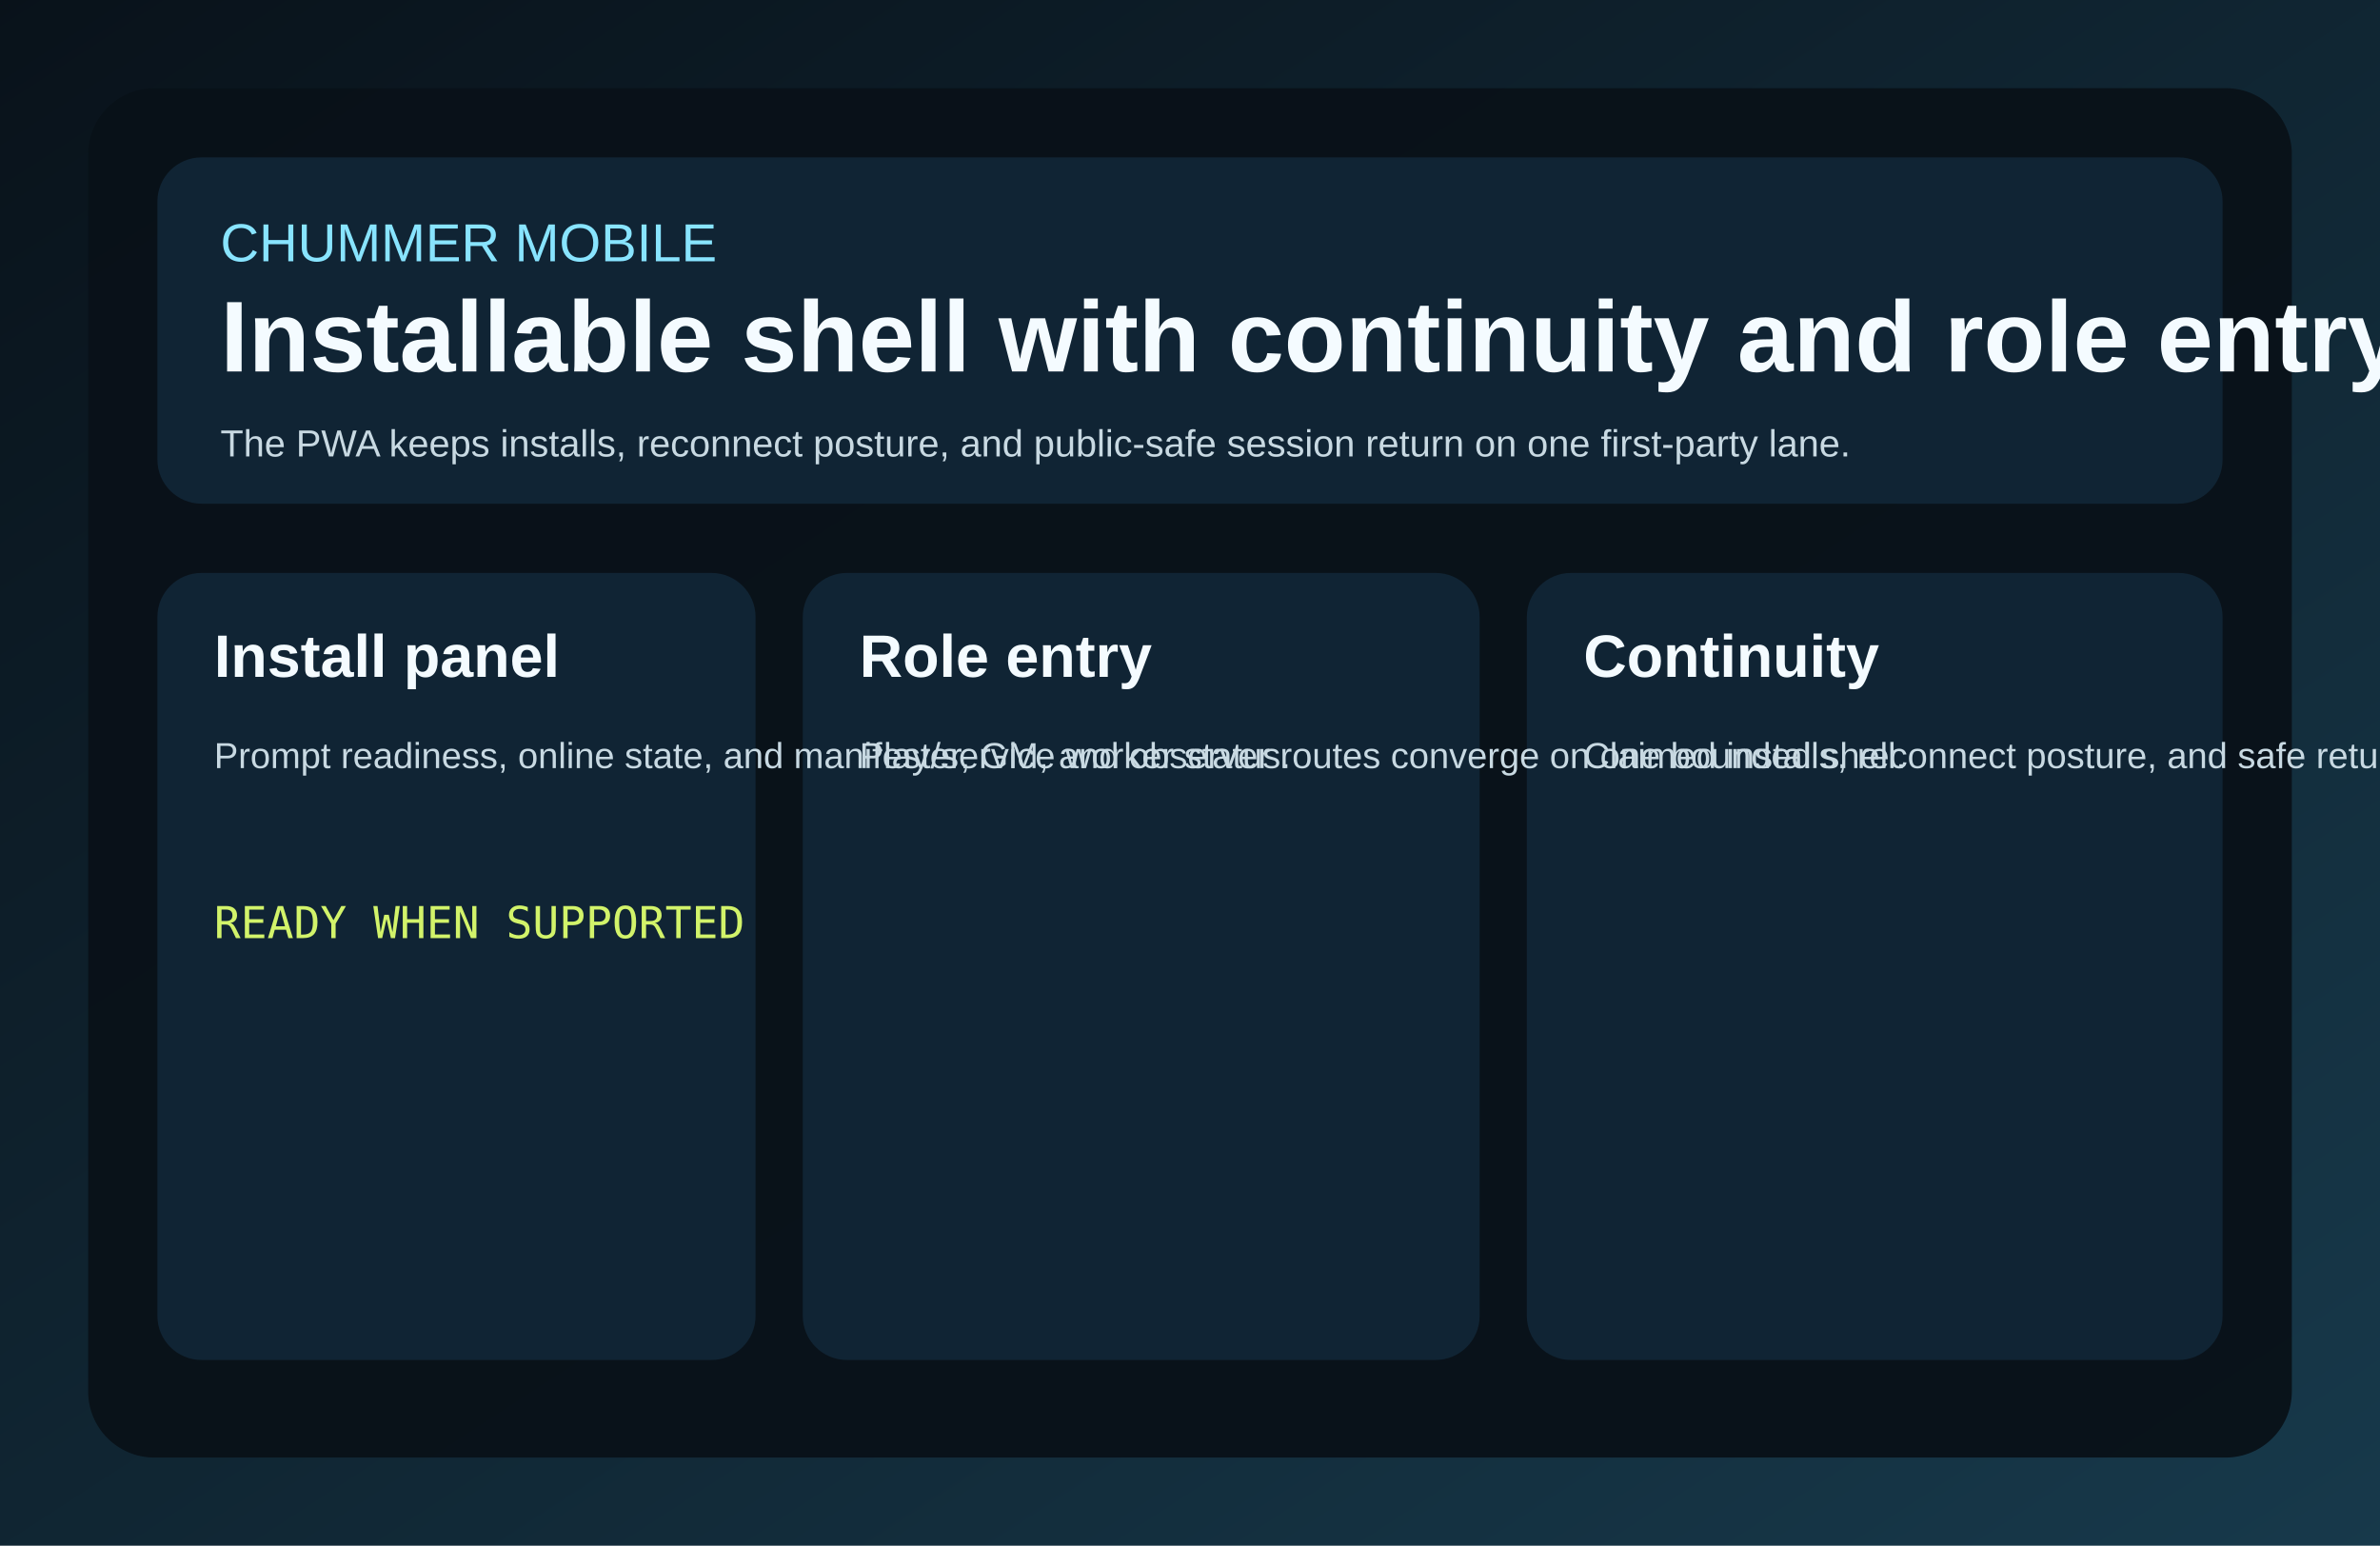
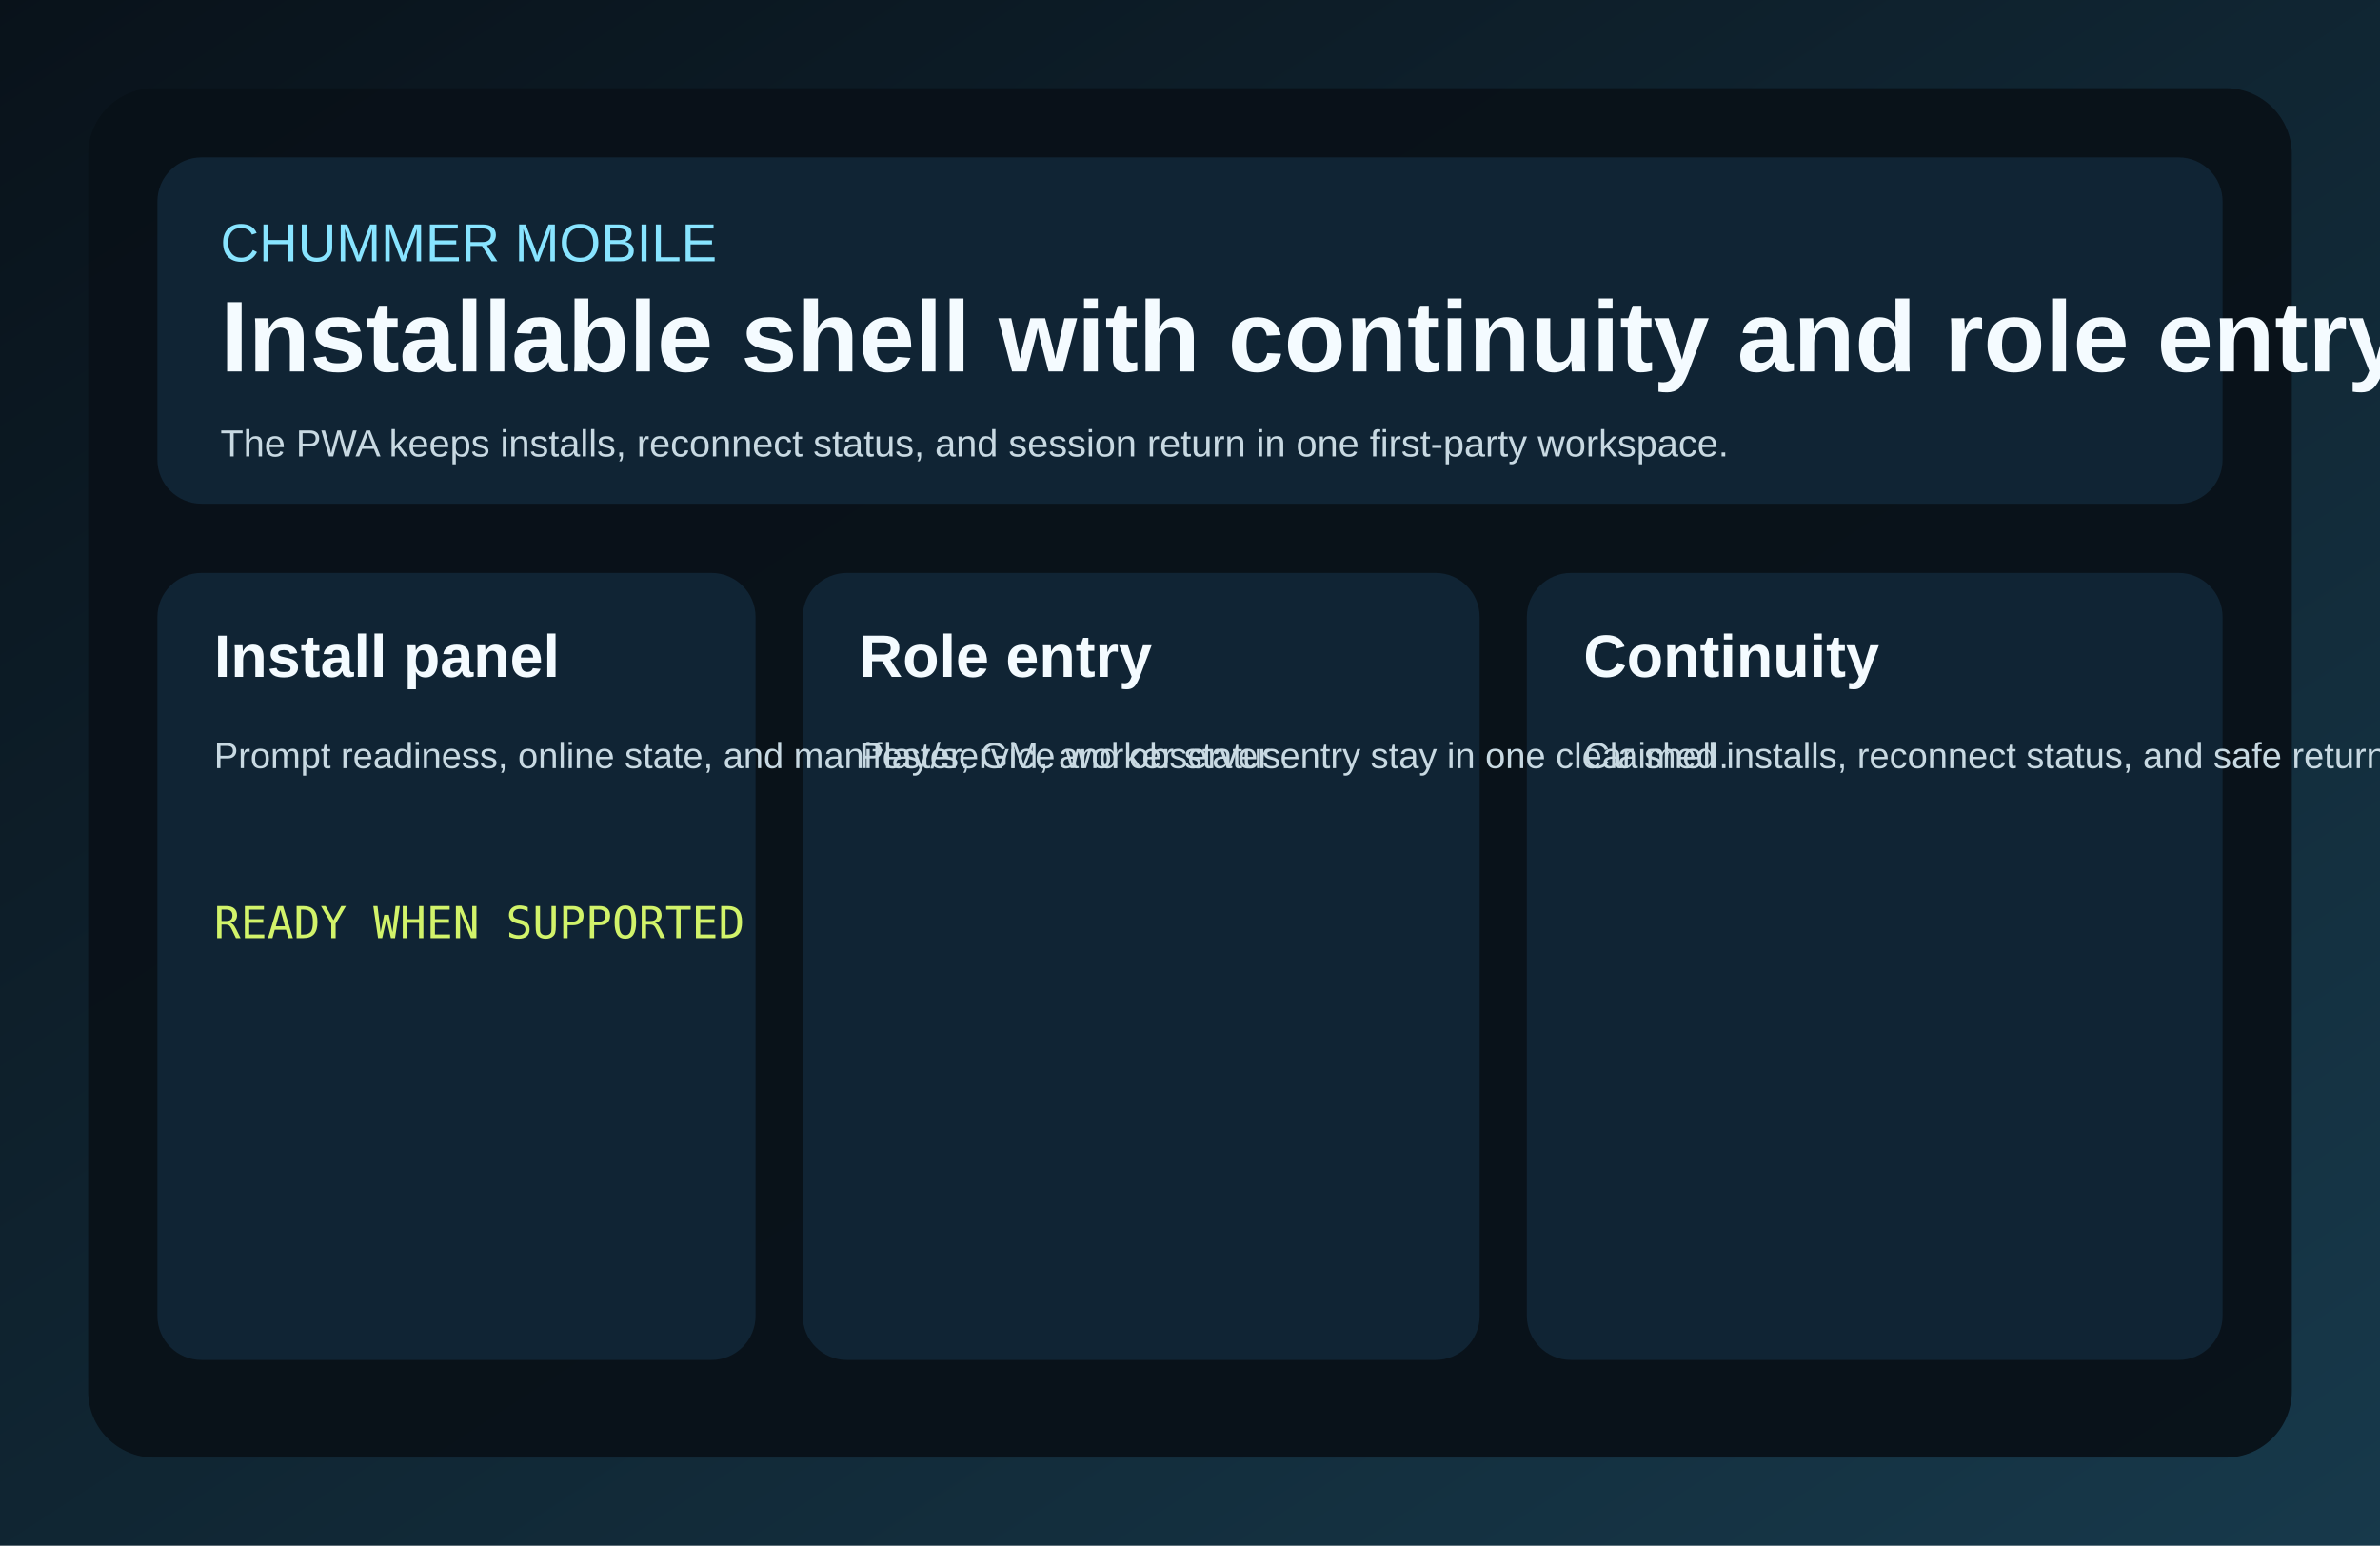
<svg xmlns="http://www.w3.org/2000/svg" width="1512" height="982" viewBox="0 0 1512 982" role="img" aria-labelledby="title desc">
  <defs>
    <linearGradient id="bg" x1="0" x2="1" y1="0" y2="1">
      <stop offset="0%" stop-color="#09121a" />
      <stop offset="100%" stop-color="#17394b" />
    </linearGradient>
  </defs>
  <rect width="1512" height="982" fill="url(#bg)" />
  <rect x="56" y="56" width="1400" height="870" rx="42" fill="#081118" opacity="0.95" />
  <rect x="100" y="100" width="1312" height="220" rx="28" fill="#102434" />
  <text x="140" y="166" fill="#88e4ff" font-family="Space Grotesk, Arial, sans-serif" font-size="34">CHUMMER MOBILE</text>
  <text x="140" y="236" fill="#f4fbff" font-family="Space Grotesk, Arial, sans-serif" font-size="64" font-weight="700">Installable shell with continuity and role entry</text>
-   <text x="140" y="290" fill="#c8d9e2" font-family="Instrument Sans, Arial, sans-serif" font-size="24">The PWA keeps installs, reconnect posture, and public-safe session return on one first-party lane.</text>
+   <text x="140" y="290" fill="#c8d9e2" font-family="Instrument Sans, Arial, sans-serif" font-size="24">The PWA keeps installs, reconnect status, and session return in one first-party workspace.</text>
  <rect x="100" y="364" width="380" height="500" rx="28" fill="#102434" />
  <rect x="510" y="364" width="430" height="500" rx="28" fill="#102434" />
  <rect x="970" y="364" width="442" height="500" rx="28" fill="#102434" />
  <text x="136" y="430" fill="#f4fbff" font-family="Space Grotesk, Arial, sans-serif" font-size="38" font-weight="700">Install panel</text>
  <text x="136" y="488" fill="#c8d9e2" font-family="Instrument Sans, Arial, sans-serif" font-size="23">Prompt readiness, online state, and manifest/service worker status.</text>
  <text x="136" y="596" fill="#d2f36a" font-family="IBM Plex Mono, monospace" font-size="28">READY WHEN SUPPORTED</text>
  <text x="546" y="430" fill="#f4fbff" font-family="Space Grotesk, Arial, sans-serif" font-size="38" font-weight="700">Role entry</text>
-   <text x="546" y="488" fill="#c8d9e2" font-family="Instrument Sans, Arial, sans-serif" font-size="23">Player, GM, and observer routes converge on one bounded shell.</text>
+   <text x="546" y="488" fill="#c8d9e2" font-family="Instrument Sans, Arial, sans-serif" font-size="23">Player, GM, and observer entry stay in one clear shell.</text>
  <text x="1006" y="430" fill="#f4fbff" font-family="Space Grotesk, Arial, sans-serif" font-size="38" font-weight="700">Continuity</text>
-   <text x="1006" y="488" fill="#c8d9e2" font-family="Instrument Sans, Arial, sans-serif" font-size="23">Claimed installs, reconnect posture, and safe return paths remain visible.</text>
+   <text x="1006" y="488" fill="#c8d9e2" font-family="Instrument Sans, Arial, sans-serif" font-size="23">Claimed installs, reconnect status, and safe return paths remain visible.</text>
</svg>
